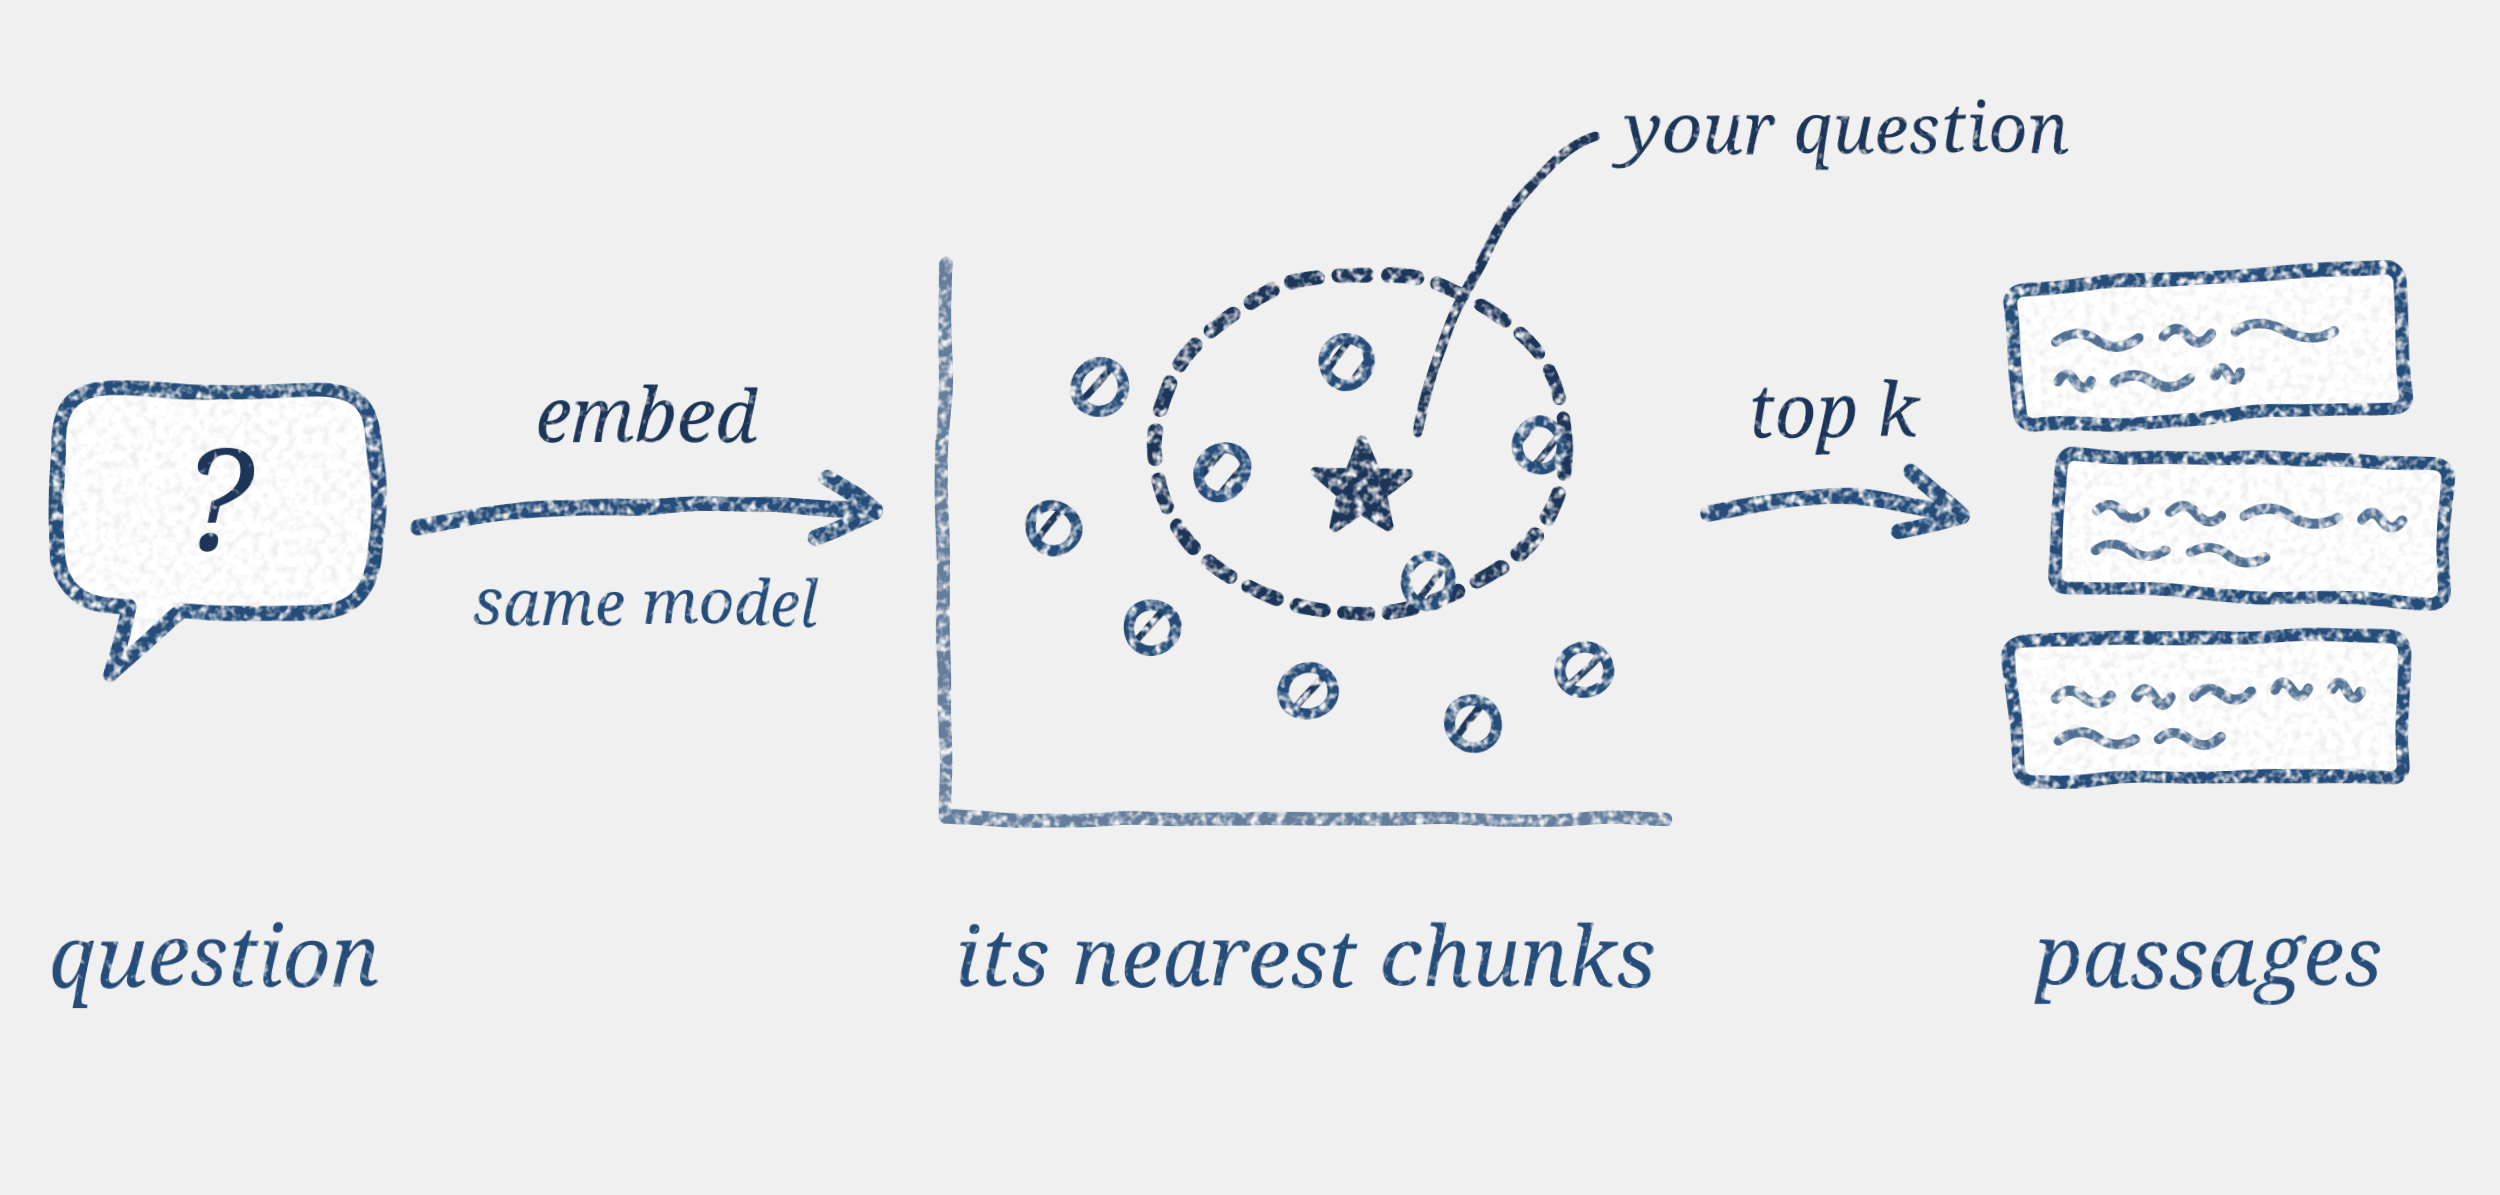
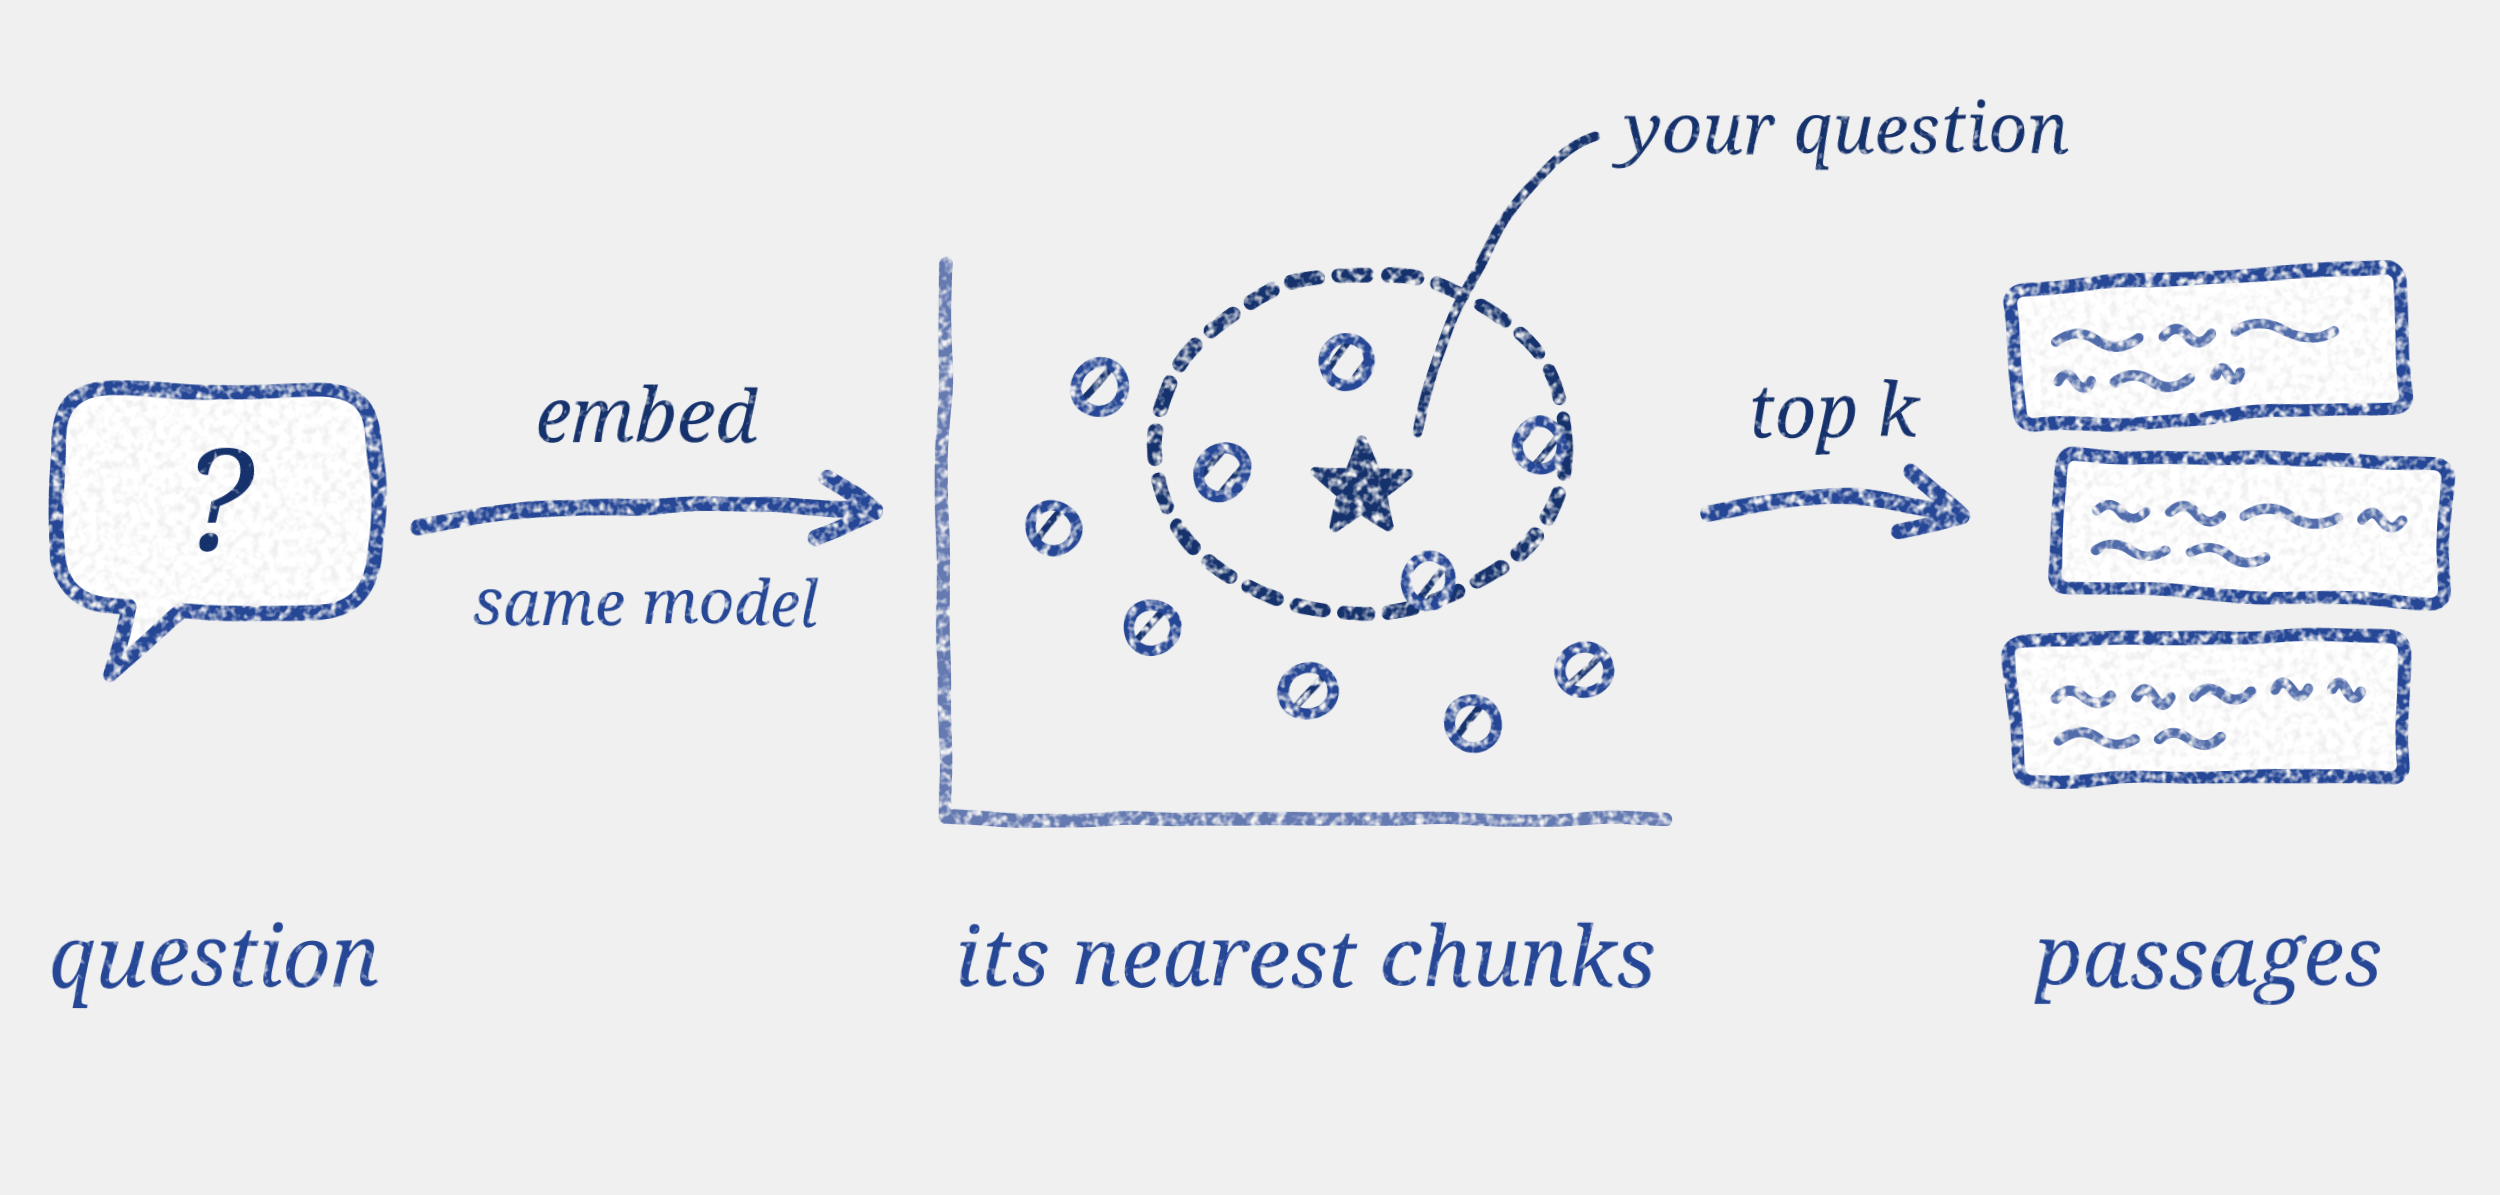
<svg xmlns="http://www.w3.org/2000/svg" viewBox="0 0 360 172" role="img" aria-label="Flow: the question is embedded by the same model; the chunks nearest it come back as passages">
  <style>.ink path, .ink rect, .ink ellipse, .ink polygon, .ink circle { vector-effect: non-scaling-stroke; } .lines text { display: none; } .words :not(g):not(text) { display: none; }</style>
  <defs>
    <filter id="crayon" x="-5%" y="-5%" width="110%" height="110%">
      <feTurbulence type="fractalNoise" baseFrequency="0.05" numOctaves="2" seed="4" result="wob" />
      <feDisplacementMap in="SourceGraphic" in2="wob" scale="2.2" xChannelSelector="R" yChannelSelector="G" result="moved" />
      <feTurbulence type="fractalNoise" baseFrequency="0.8" numOctaves="2" seed="9" result="grain" />
      <feColorMatrix in="grain" type="matrix" values="0 0 0 0 0  0 0 0 0 0  0 0 0 0 0  -3 0 0 0 2.3" result="tooth" />
      <feComposite in="moved" in2="tooth" operator="in" />
    </filter>
    <filter id="crayon-words" x="-5%" y="-5%" width="110%" height="110%">
      <feTurbulence type="fractalNoise" baseFrequency="0.05" numOctaves="2" seed="4" result="wob" />
      <feDisplacementMap in="SourceGraphic" in2="wob" scale="1.4" xChannelSelector="R" yChannelSelector="G" result="moved" />
      <feTurbulence type="fractalNoise" baseFrequency="0.8" numOctaves="2" seed="9" result="grain" />
      <feColorMatrix in="grain" type="matrix" values="0 0 0 0 0  0 0 0 0 0  0 0 0 0 0  -3 0 0 0 2.8" result="tooth" />
      <feComposite in="moved" in2="tooth" operator="in" />
    </filter>
    <pattern id="h-tight-100" width="4" height="4" patternUnits="userSpaceOnUse" patternTransform="rotate(40) scale(1)">
-       <line x1="0" y1="0" x2="0" y2="4" stroke="#1a3558" stroke-width="2.0" opacity="1.0" />
+       <line x1="0" y1="0" x2="0" y2="4" stroke="#18316d" stroke-width="2.0" opacity="1.0" />
    </pattern>
  </defs>
-   <g class="ink lines" filter="url(#crayon)" fill="none" stroke="#264d79" stroke-linecap="round" stroke-linejoin="round">
+   <g class="ink lines" filter="url(#crayon)" fill="none" stroke="#264796" stroke-linecap="round" stroke-linejoin="round">
    <path d="M16 56 H46 Q54 56 54 64 V80 Q54 88 46 88 H26 L16 97 L18 88 H16 Q8 88 8 80 V64 Q8 56 16 56 Z" fill="#fff" stroke-width="2.17" />
-     <text x="31.0" y="79.0" text-anchor="middle" font-family="Georgia, serif" font-style="italic" font-size="20" fill="#1a3558" stroke="none">?</text>
+     <text x="31.0" y="79.0" text-anchor="middle" font-family="Georgia, serif" font-style="italic" font-size="20" fill="#18316d" stroke="none">?</text>
    <path d="M60.0 76.0 Q 92.8 70.0 126.0 74.0" stroke-width="2.32" />
    <path d="M118.6 68.7 L126.0 74.0 L117.5 77.4" stroke-width="2.32" />
-     <text x="93.0" y="63.5" text-anchor="middle" font-family="Georgia, serif" font-style="italic" font-size="10.5" fill="#1a3558" stroke="none">embed</text>
-     <text x="93.0" y="90.0" text-anchor="middle" font-family="Georgia, serif" font-style="italic" font-size="9.0" fill="#264d79" stroke="none">same model</text>
+     <text x="93.0" y="63.5" text-anchor="middle" font-family="Georgia, serif" font-style="italic" font-size="10.5" fill="#18316d" stroke="none">embed</text>
+     <text x="93.0" y="90.0" text-anchor="middle" font-family="Georgia, serif" font-style="italic" font-size="9.0" fill="#264796" stroke="none">same model</text>
    <path d="M136 38 L136 118 L240 118" stroke-width="1.89" opacity="0.7" />
-     <ellipse cx="196" cy="64" rx="30" ry="24.6" stroke="#1a3558" stroke-width="2.03" stroke-dasharray="4 3" />
+     <ellipse cx="196" cy="64" rx="30" ry="24.6" stroke="#18316d" stroke-width="2.03" stroke-dasharray="4 3" />
    <circle cx="158" cy="56" r="3.4" fill="url(#h-tight-100)" stroke-width="1.59" />
    <circle cx="176" cy="68" r="3.4" fill="url(#h-tight-100)" stroke-width="1.59" />
    <circle cx="194" cy="52" r="3.4" fill="url(#h-tight-100)" stroke-width="1.59" />
    <circle cx="166" cy="90" r="3.4" fill="url(#h-tight-100)" stroke-width="1.59" />
    <circle cx="206" cy="84" r="3.4" fill="url(#h-tight-100)" stroke-width="1.59" />
    <circle cx="222" cy="64" r="3.4" fill="url(#h-tight-100)" stroke-width="1.59" />
    <circle cx="188" cy="100" r="3.4" fill="url(#h-tight-100)" stroke-width="1.59" />
    <circle cx="228" cy="96" r="3.4" fill="url(#h-tight-100)" stroke-width="1.59" />
    <circle cx="152" cy="76" r="3.4" fill="url(#h-tight-100)" stroke-width="1.59" />
    <circle cx="212" cy="104" r="3.4" fill="url(#h-tight-100)" stroke-width="1.59" />
-     <polygon points="196.0,63.0 197.8,67.6 202.7,67.8 198.9,70.9 200.1,75.7 196.0,73.0 191.9,75.7 193.1,70.9 189.3,67.8 194.2,67.6" fill="#1a3558" stroke="#1a3558" stroke-width="1.45" />
-     <path d="M230 20 Q 214 26 204 62" stroke="#1a3558" stroke-width="1.45" />
-     <text x="234" y="22" text-anchor="start" font-family="Georgia, serif" font-style="italic" font-size="10" fill="#1a3558" stroke="none">your question</text>
+     <polygon points="196.0,63.0 197.8,67.6 202.7,67.8 198.9,70.9 200.1,75.7 196.0,73.0 191.9,75.7 193.1,70.9 189.3,67.8 194.2,67.6" fill="#18316d" stroke="#18316d" stroke-width="1.45" />
+     <path d="M230 20 Q 214 26 204 62" stroke="#18316d" stroke-width="1.45" />
+     <text x="234" y="22" text-anchor="start" font-family="Georgia, serif" font-style="italic" font-size="10" fill="#18316d" stroke="none">your question</text>
    <path d="M246.0 74.0 Q 264.0 70.0 282.0 74.0" stroke-width="2.32" />
    <path d="M275.1 68.0 L282.0 74.0 L273.2 76.6" stroke-width="2.32" />
-     <text x="264.0" y="63.0" text-anchor="middle" font-family="Georgia, serif" font-style="italic" font-size="10.5" fill="#1a3558" stroke="none">top k</text>
+     <text x="264.0" y="63.0" text-anchor="middle" font-family="Georgia, serif" font-style="italic" font-size="10.5" fill="#18316d" stroke="none">top k</text>
    <g transform="rotate(-3 318.0 50.0)">
      <rect x="290" y="40" width="56" height="20" rx="2" fill="#fff" stroke-width="1.89" />
      <path d="M296.0 48.0 q 3.0 -2 6.0 0 t 6.0 0 M311.5 48.0 q 1.8 -2 3.5 0 t 3.5 0 M322.0 48.0 q 3.5 -2 7.0 0 t 7.0 0 M296.0 54.0 q 1.2 -2 2.5 0 t 2.5 0 M304.5 54.0 q 2.8 -2 5.5 0 t 5.5 0 M319.0 54.0 q 0.8 -2 1.7 0 t 1.7 0" stroke-width="1.45" opacity="0.8" />
    </g>
    <g transform="rotate(2 324.0 76.0)">
      <rect x="296" y="66" width="56" height="20" rx="2" fill="#fff" stroke-width="1.89" />
      <path d="M302.0 74.0 q 1.8 -2 3.5 0 t 3.5 0 M312.5 74.0 q 1.8 -2 3.5 0 t 3.5 0 M323.0 74.0 q 3.5 -2 7.0 0 t 7.0 0 M340.5 74.0 q 1.4 -2 2.8 0 t 2.8 0 M302.0 80.0 q 2.5 -2 5.0 0 t 5.0 0 M315.5 80.0 q 2.8 -2 5.5 0 t 5.5 0" stroke-width="1.45" opacity="0.8" />
    </g>
    <g transform="rotate(-1 318.0 102.0)">
      <rect x="290" y="92" width="56" height="20" rx="2" fill="#fff" stroke-width="1.89" />
      <path d="M296.0 100.0 q 2.0 -2 4.0 0 t 4.0 0 M307.5 100.0 q 1.2 -2 2.5 0 t 2.5 0 M316.0 100.0 q 2.0 -2 4.0 0 t 4.0 0 M327.5 100.0 q 1.2 -2 2.5 0 t 2.5 0 M336.0 100.0 q 1.0 -2 2.0 0 t 2.0 0 M296.0 106.0 q 2.8 -2 5.5 0 t 5.5 0 M310.5 106.0 q 2.2 -2 4.5 0 t 4.5 0" stroke-width="1.45" opacity="0.8" />
    </g>
-     <text x="31" y="142" text-anchor="middle" font-family="Georgia, serif" font-style="italic" font-size="12" fill="#264d79" stroke="none">question</text>
-     <text x="188" y="142" text-anchor="middle" font-family="Georgia, serif" font-style="italic" font-size="12" fill="#264d79" stroke="none">its nearest chunks</text>
-     <text x="318" y="142" text-anchor="middle" font-family="Georgia, serif" font-style="italic" font-size="12" fill="#264d79" stroke="none">passages</text>
+     <text x="31" y="142" text-anchor="middle" font-family="Georgia, serif" font-style="italic" font-size="12" fill="#264796" stroke="none">question</text>
+     <text x="188" y="142" text-anchor="middle" font-family="Georgia, serif" font-style="italic" font-size="12" fill="#264796" stroke="none">its nearest chunks</text>
+     <text x="318" y="142" text-anchor="middle" font-family="Georgia, serif" font-style="italic" font-size="12" fill="#264796" stroke="none">passages</text>
  </g>
-   <g class="ink words" filter="url(#crayon-words)" fill="none" stroke="#264d79" stroke-linecap="round" stroke-linejoin="round">
+   <g class="ink words" filter="url(#crayon-words)" fill="none" stroke="#264796" stroke-linecap="round" stroke-linejoin="round">
    <path d="M16 56 H46 Q54 56 54 64 V80 Q54 88 46 88 H26 L16 97 L18 88 H16 Q8 88 8 80 V64 Q8 56 16 56 Z" fill="#fff" stroke-width="2.17" />
-     <text x="31.0" y="79.0" text-anchor="middle" font-family="Georgia, serif" font-style="italic" font-size="20" fill="#1a3558" stroke="none">?</text>
+     <text x="31.0" y="79.0" text-anchor="middle" font-family="Georgia, serif" font-style="italic" font-size="20" fill="#18316d" stroke="none">?</text>
    <path d="M60.0 76.0 Q 92.8 70.0 126.0 74.0" stroke-width="2.32" />
    <path d="M118.6 68.7 L126.0 74.0 L117.5 77.4" stroke-width="2.32" />
-     <text x="93.0" y="63.5" text-anchor="middle" font-family="Georgia, serif" font-style="italic" font-size="10.5" fill="#1a3558" stroke="none">embed</text>
-     <text x="93.0" y="90.0" text-anchor="middle" font-family="Georgia, serif" font-style="italic" font-size="9.0" fill="#264d79" stroke="none">same model</text>
+     <text x="93.0" y="63.5" text-anchor="middle" font-family="Georgia, serif" font-style="italic" font-size="10.5" fill="#18316d" stroke="none">embed</text>
+     <text x="93.0" y="90.0" text-anchor="middle" font-family="Georgia, serif" font-style="italic" font-size="9.0" fill="#264796" stroke="none">same model</text>
    <path d="M136 38 L136 118 L240 118" stroke-width="1.89" opacity="0.7" />
-     <ellipse cx="196" cy="64" rx="30" ry="24.6" stroke="#1a3558" stroke-width="2.03" stroke-dasharray="4 3" />
+     <ellipse cx="196" cy="64" rx="30" ry="24.6" stroke="#18316d" stroke-width="2.03" stroke-dasharray="4 3" />
    <circle cx="158" cy="56" r="3.4" fill="url(#h-tight-100)" stroke-width="1.59" />
    <circle cx="176" cy="68" r="3.4" fill="url(#h-tight-100)" stroke-width="1.59" />
    <circle cx="194" cy="52" r="3.4" fill="url(#h-tight-100)" stroke-width="1.59" />
    <circle cx="166" cy="90" r="3.4" fill="url(#h-tight-100)" stroke-width="1.59" />
    <circle cx="206" cy="84" r="3.4" fill="url(#h-tight-100)" stroke-width="1.59" />
    <circle cx="222" cy="64" r="3.4" fill="url(#h-tight-100)" stroke-width="1.59" />
    <circle cx="188" cy="100" r="3.4" fill="url(#h-tight-100)" stroke-width="1.59" />
    <circle cx="228" cy="96" r="3.4" fill="url(#h-tight-100)" stroke-width="1.59" />
    <circle cx="152" cy="76" r="3.4" fill="url(#h-tight-100)" stroke-width="1.59" />
    <circle cx="212" cy="104" r="3.4" fill="url(#h-tight-100)" stroke-width="1.59" />
-     <polygon points="196.0,63.0 197.8,67.6 202.7,67.8 198.9,70.9 200.1,75.7 196.0,73.0 191.9,75.7 193.1,70.9 189.3,67.8 194.2,67.6" fill="#1a3558" stroke="#1a3558" stroke-width="1.45" />
-     <path d="M230 20 Q 214 26 204 62" stroke="#1a3558" stroke-width="1.45" />
-     <text x="234" y="22" text-anchor="start" font-family="Georgia, serif" font-style="italic" font-size="10" fill="#1a3558" stroke="none">your question</text>
+     <polygon points="196.0,63.0 197.8,67.6 202.7,67.8 198.9,70.9 200.1,75.7 196.0,73.0 191.9,75.7 193.1,70.9 189.3,67.8 194.2,67.6" fill="#18316d" stroke="#18316d" stroke-width="1.45" />
+     <path d="M230 20 Q 214 26 204 62" stroke="#18316d" stroke-width="1.45" />
+     <text x="234" y="22" text-anchor="start" font-family="Georgia, serif" font-style="italic" font-size="10" fill="#18316d" stroke="none">your question</text>
    <path d="M246.0 74.0 Q 264.0 70.0 282.0 74.0" stroke-width="2.32" />
    <path d="M275.1 68.0 L282.0 74.0 L273.2 76.6" stroke-width="2.32" />
-     <text x="264.0" y="63.0" text-anchor="middle" font-family="Georgia, serif" font-style="italic" font-size="10.5" fill="#1a3558" stroke="none">top k</text>
+     <text x="264.0" y="63.0" text-anchor="middle" font-family="Georgia, serif" font-style="italic" font-size="10.5" fill="#18316d" stroke="none">top k</text>
    <g transform="rotate(-3 318.0 50.0)">
      <rect x="290" y="40" width="56" height="20" rx="2" fill="#fff" stroke-width="1.89" />
      <path d="M296.0 48.0 q 3.0 -2 6.0 0 t 6.0 0 M311.5 48.0 q 1.8 -2 3.5 0 t 3.5 0 M322.0 48.0 q 3.5 -2 7.0 0 t 7.0 0 M296.0 54.0 q 1.2 -2 2.5 0 t 2.5 0 M304.5 54.0 q 2.8 -2 5.5 0 t 5.5 0 M319.0 54.0 q 0.8 -2 1.7 0 t 1.7 0" stroke-width="1.45" opacity="0.8" />
    </g>
    <g transform="rotate(2 324.0 76.0)">
      <rect x="296" y="66" width="56" height="20" rx="2" fill="#fff" stroke-width="1.89" />
      <path d="M302.0 74.0 q 1.8 -2 3.5 0 t 3.5 0 M312.5 74.0 q 1.8 -2 3.5 0 t 3.5 0 M323.0 74.0 q 3.5 -2 7.0 0 t 7.0 0 M340.5 74.0 q 1.4 -2 2.8 0 t 2.8 0 M302.0 80.0 q 2.5 -2 5.0 0 t 5.0 0 M315.5 80.0 q 2.8 -2 5.5 0 t 5.5 0" stroke-width="1.45" opacity="0.8" />
    </g>
    <g transform="rotate(-1 318.0 102.0)">
      <rect x="290" y="92" width="56" height="20" rx="2" fill="#fff" stroke-width="1.89" />
      <path d="M296.0 100.0 q 2.0 -2 4.0 0 t 4.0 0 M307.5 100.0 q 1.2 -2 2.5 0 t 2.5 0 M316.0 100.0 q 2.0 -2 4.0 0 t 4.0 0 M327.5 100.0 q 1.2 -2 2.5 0 t 2.5 0 M336.0 100.0 q 1.0 -2 2.0 0 t 2.0 0 M296.0 106.0 q 2.8 -2 5.5 0 t 5.5 0 M310.5 106.0 q 2.2 -2 4.5 0 t 4.5 0" stroke-width="1.45" opacity="0.8" />
    </g>
-     <text x="31" y="142" text-anchor="middle" font-family="Georgia, serif" font-style="italic" font-size="12" fill="#264d79" stroke="none">question</text>
-     <text x="188" y="142" text-anchor="middle" font-family="Georgia, serif" font-style="italic" font-size="12" fill="#264d79" stroke="none">its nearest chunks</text>
-     <text x="318" y="142" text-anchor="middle" font-family="Georgia, serif" font-style="italic" font-size="12" fill="#264d79" stroke="none">passages</text>
+     <text x="31" y="142" text-anchor="middle" font-family="Georgia, serif" font-style="italic" font-size="12" fill="#264796" stroke="none">question</text>
+     <text x="188" y="142" text-anchor="middle" font-family="Georgia, serif" font-style="italic" font-size="12" fill="#264796" stroke="none">its nearest chunks</text>
+     <text x="318" y="142" text-anchor="middle" font-family="Georgia, serif" font-style="italic" font-size="12" fill="#264796" stroke="none">passages</text>
  </g>
</svg>
